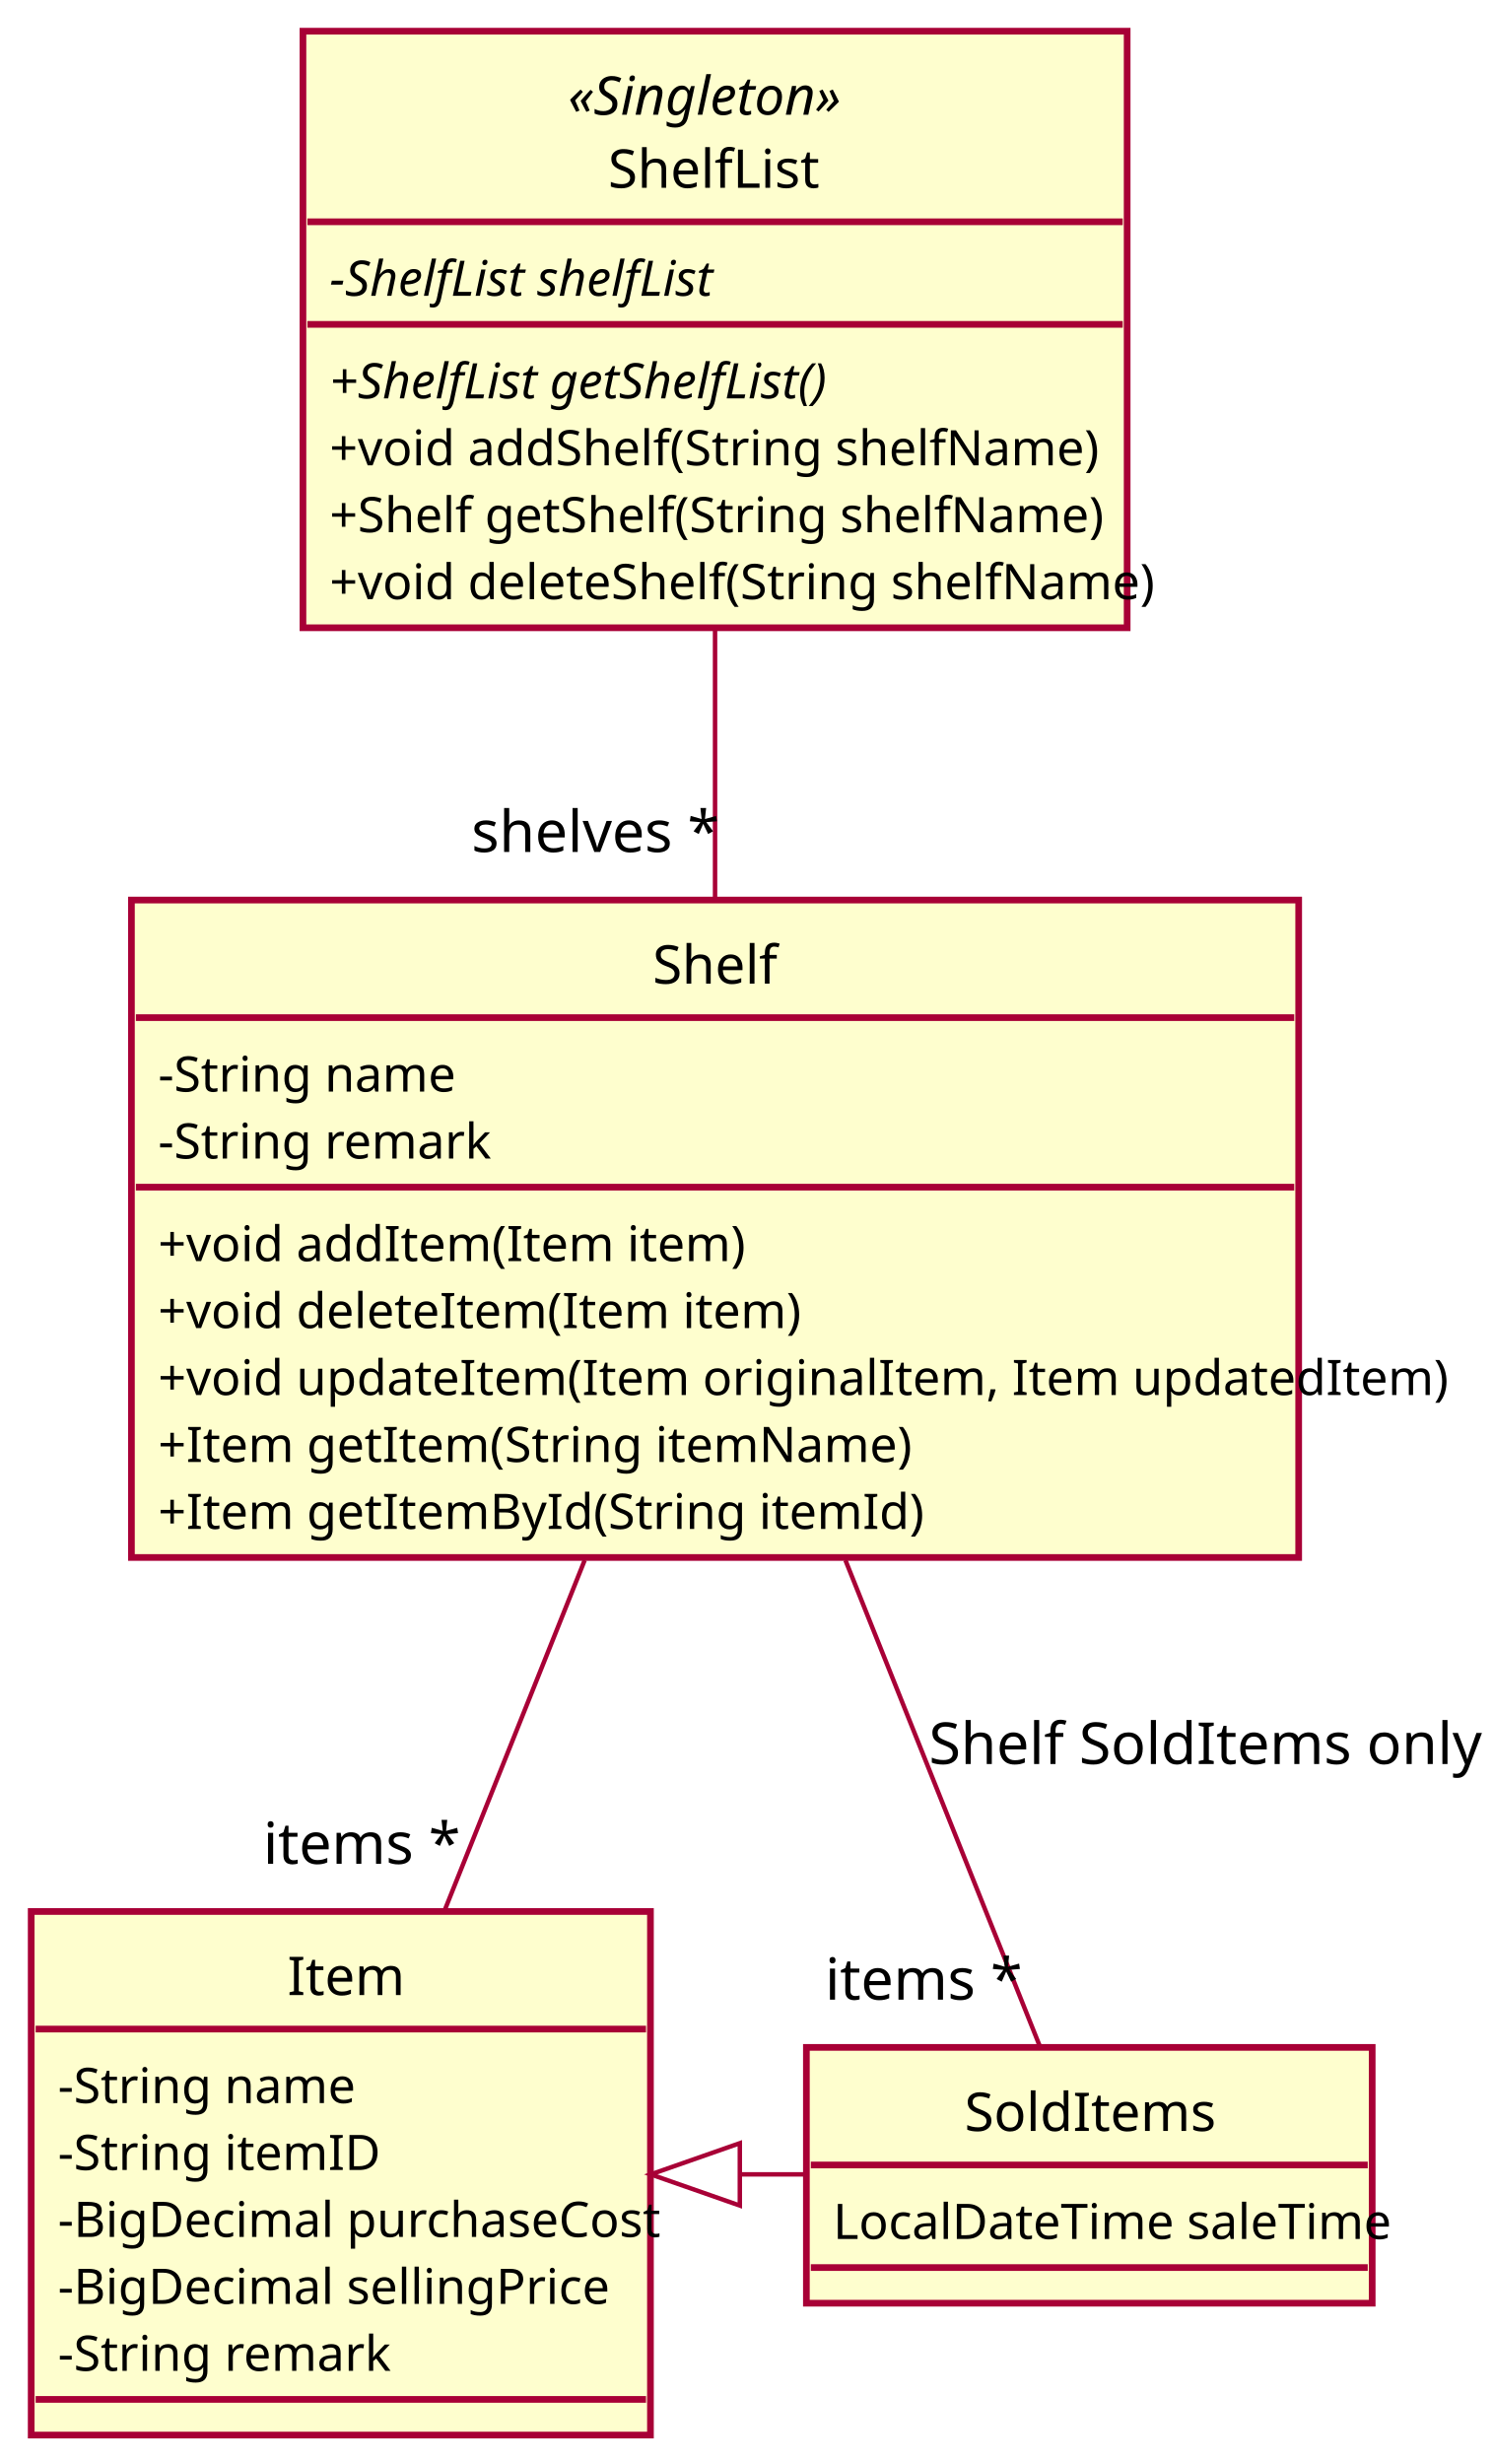
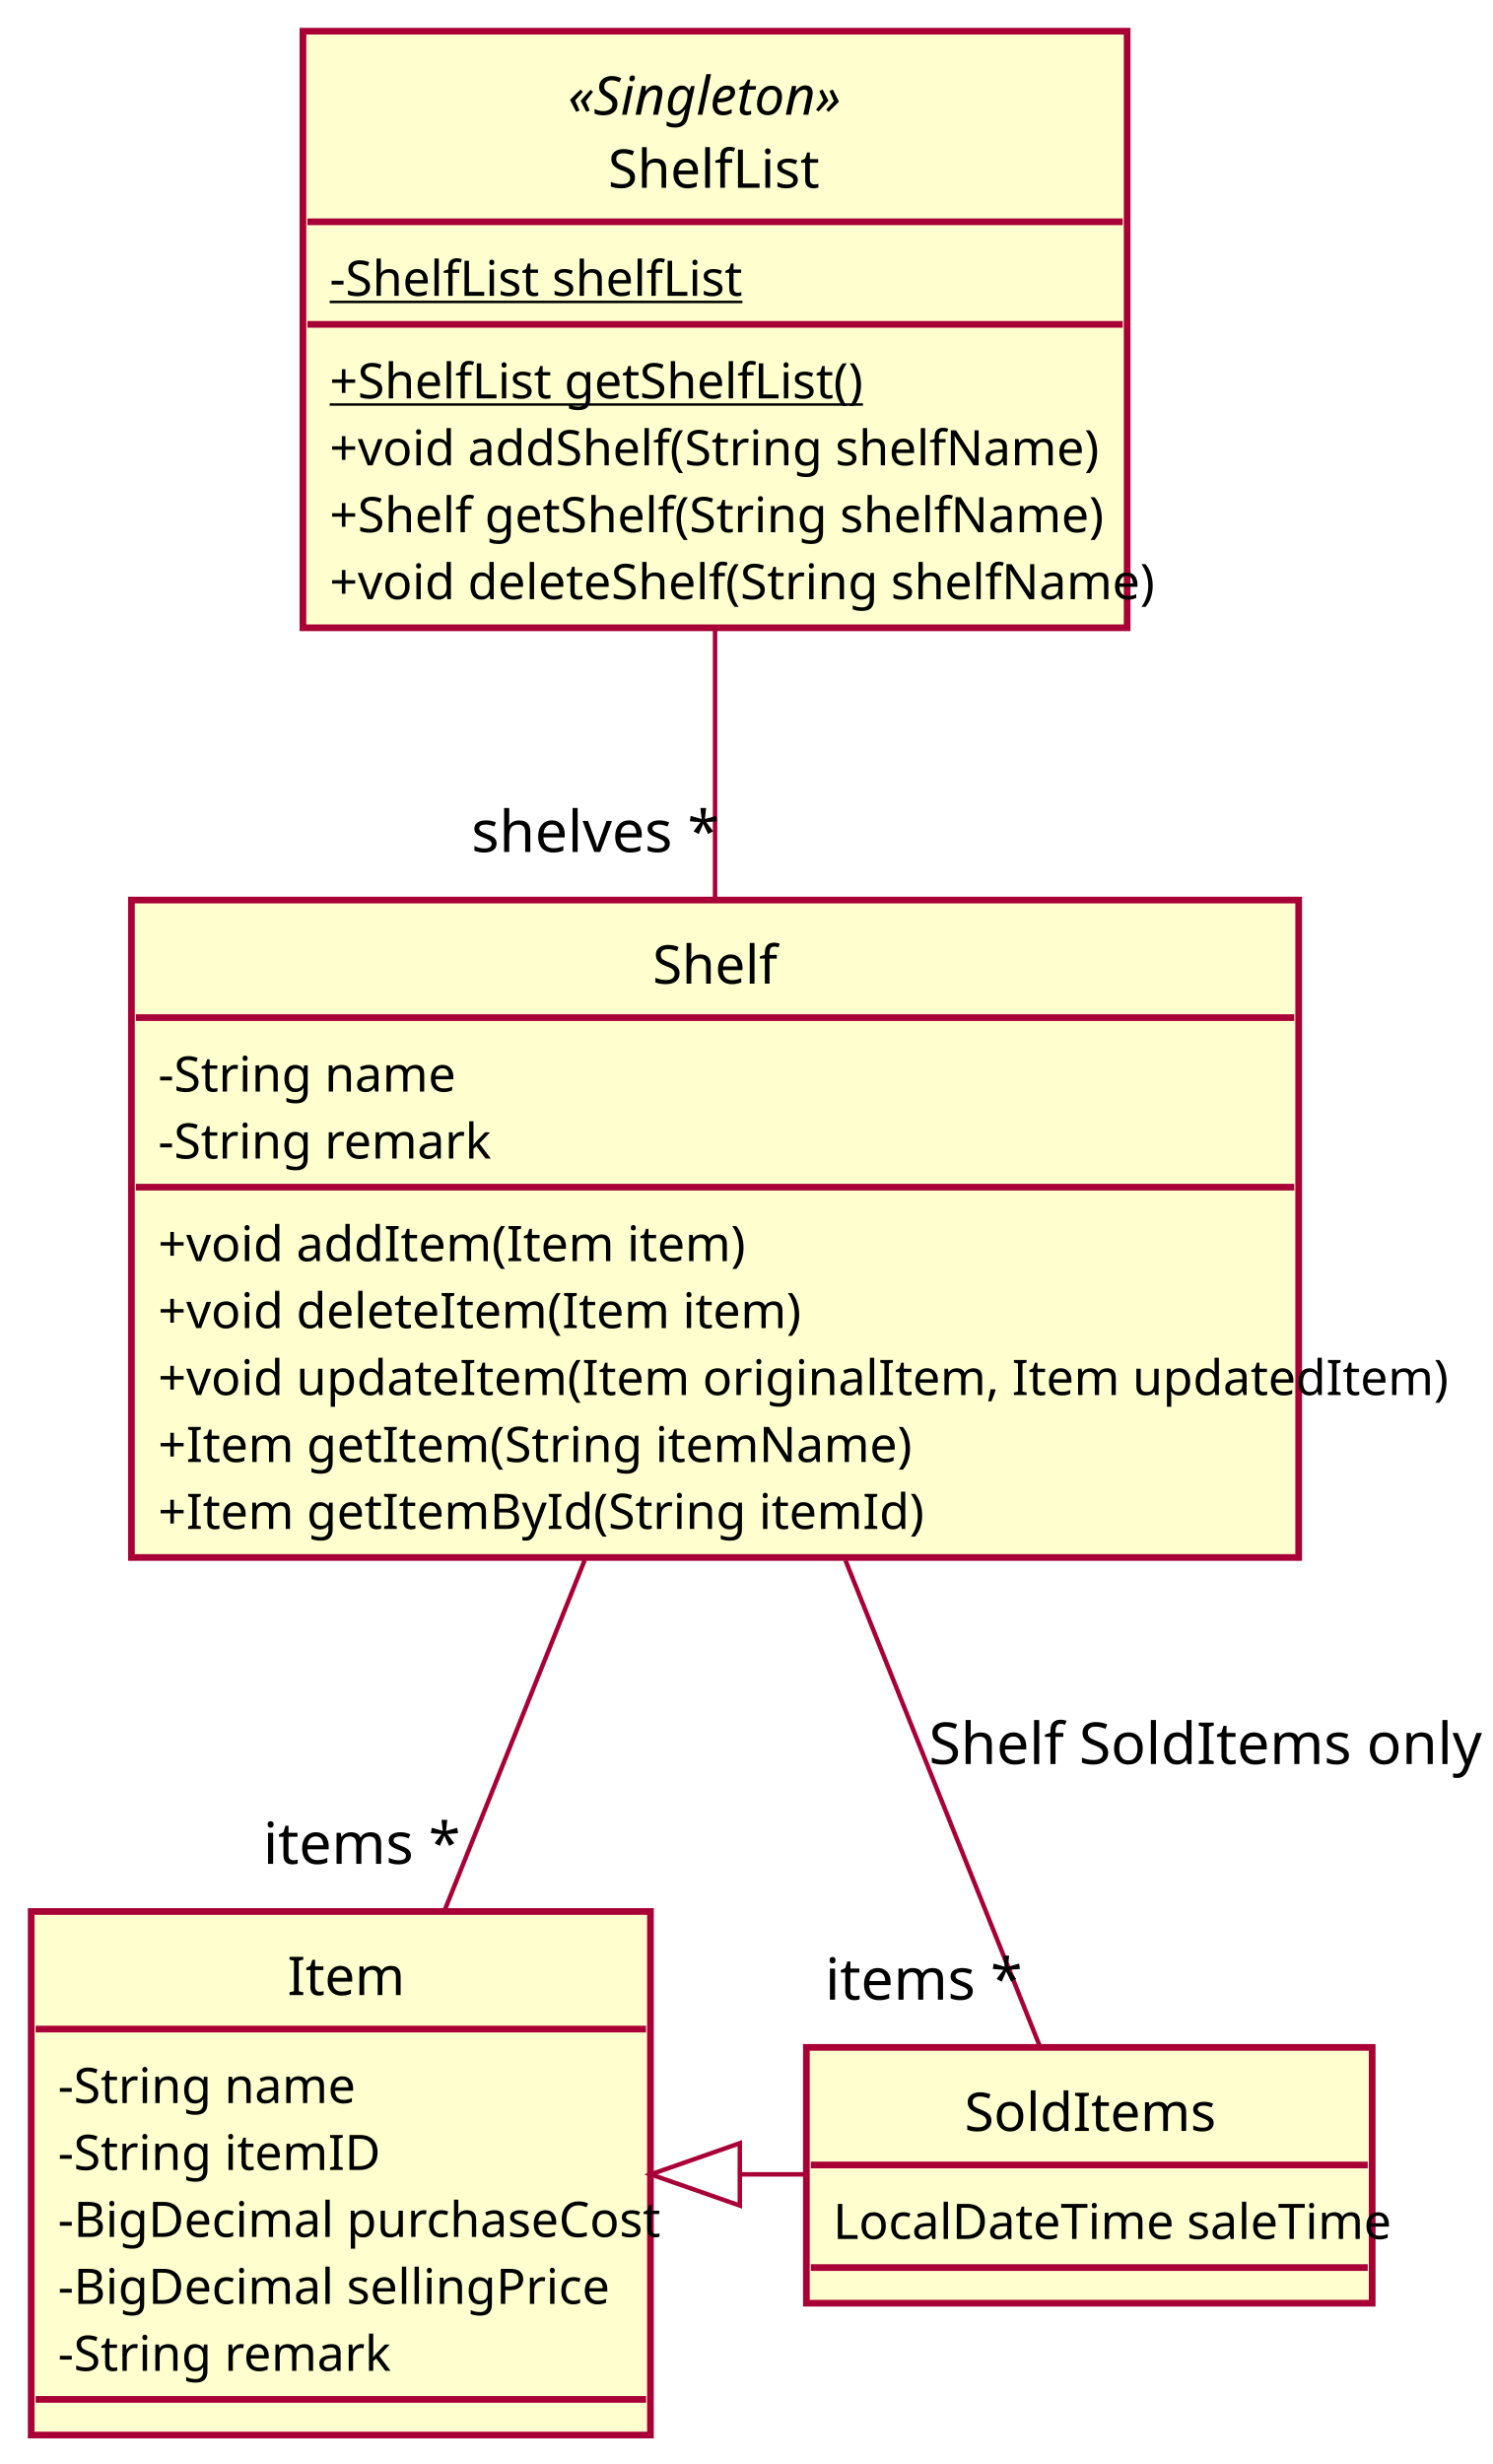
<svg xmlns="http://www.w3.org/2000/svg" contentScriptType="application/ecmascript" contentStyleType="text/css" height="553px" preserveAspectRatio="none" style="width:335px;height:553px;background:#FFFFFF;" version="1.1" viewBox="0 0 335 553" width="335px" zoomAndPan="magnify">
  <defs />
  <g>
    <rect codeLine="5" fill="#FEFECE" height="133.892" id="ShelfList" style="stroke:#A80036;stroke-width:1.5;" width="185" x="68" y="7" />
    <text fill="#000000" font-family="sans-serif" font-size="12" font-style="italic" lengthAdjust="spacing" textLength="66" x="127.5" y="25.752">«Singleton»</text>
    <text fill="#000000" font-family="sans-serif" font-size="12" lengthAdjust="spacing" textLength="48" x="136.5" y="42.141">ShelfList</text>
    <line style="stroke:#A80036;stroke-width:1.5;" x1="69" x2="252" y1="49.777" y2="49.777" />
-     <text fill="#000000" font-family="sans-serif" font-size="11" font-style="italic" lengthAdjust="spacing" textLength="92" x="74" y="66.383">-ShelfList shelfList</text>
+     <text fill="#000000" font-family="sans-serif" font-size="11" lengthAdjust="spacing" text-decoration="underline" textLength="90" x="74" y="66.383">-ShelfList shelfList</text>
    <line style="stroke:#A80036;stroke-width:1.5;" x1="69" x2="252" y1="72.8" y2="72.8" />
-     <text fill="#000000" font-family="sans-serif" font-size="11" font-style="italic" lengthAdjust="spacing" textLength="118" x="74" y="89.406">+ShelfList getShelfList()</text>
+     <text fill="#000000" font-family="sans-serif" font-size="11" lengthAdjust="spacing" text-decoration="underline" textLength="116" x="74" y="89.406">+ShelfList getShelfList()</text>
    <text fill="#000000" font-family="sans-serif" font-size="11" lengthAdjust="spacing" textLength="162" x="74" y="104.429">+void addShelf(String shelfName)</text>
    <text fill="#000000" font-family="sans-serif" font-size="11" lengthAdjust="spacing" textLength="164" x="74" y="119.452">+Shelf getShelf(String shelfName)</text>
    <text fill="#000000" font-family="sans-serif" font-size="11" lengthAdjust="spacing" textLength="173" x="74" y="134.475">+void deleteShelf(String shelfName)</text>
    <rect codeLine="12" fill="#FEFECE" height="147.549" id="Shelf" style="stroke:#A80036;stroke-width:1.5;" width="262" x="29.5" y="202" />
    <text fill="#000000" font-family="sans-serif" font-size="12" lengthAdjust="spacing" textLength="28" x="146.5" y="220.752">Shelf</text>
    <line style="stroke:#A80036;stroke-width:1.5;" x1="30.5" x2="290.5" y1="228.389" y2="228.389" />
    <text fill="#000000" font-family="sans-serif" font-size="11" lengthAdjust="spacing" textLength="61" x="35.5" y="244.995">-String name</text>
    <text fill="#000000" font-family="sans-serif" font-size="11" lengthAdjust="spacing" textLength="68" x="35.5" y="260.018">-String remark</text>
    <line style="stroke:#A80036;stroke-width:1.5;" x1="30.5" x2="290.5" y1="266.435" y2="266.435" />
    <text fill="#000000" font-family="sans-serif" font-size="11" lengthAdjust="spacing" textLength="115" x="35.5" y="283.041">+void addItem(Item item)</text>
    <text fill="#000000" font-family="sans-serif" font-size="11" lengthAdjust="spacing" textLength="126" x="35.5" y="298.063">+void deleteItem(Item item)</text>
    <text fill="#000000" font-family="sans-serif" font-size="11" lengthAdjust="spacing" textLength="250" x="35.5" y="313.086">+void updateItem(Item originalItem, Item updatedItem)</text>
    <text fill="#000000" font-family="sans-serif" font-size="11" lengthAdjust="spacing" textLength="147" x="35.5" y="328.109">+Item getItem(String itemName)</text>
    <text fill="#000000" font-family="sans-serif" font-size="11" lengthAdjust="spacing" textLength="149" x="35.5" y="343.132">+Item getItemById(String itemId)</text>
    <rect codeLine="21" fill="#FEFECE" height="117.503" id="Item" style="stroke:#A80036;stroke-width:1.5;" width="139" x="7" y="429" />
    <text fill="#000000" font-family="sans-serif" font-size="12" lengthAdjust="spacing" textLength="24" x="64.5" y="447.752">Item</text>
    <line style="stroke:#A80036;stroke-width:1.5;" x1="8" x2="145" y1="455.389" y2="455.389" />
    <text fill="#000000" font-family="sans-serif" font-size="11" lengthAdjust="spacing" textLength="61" x="13" y="471.995">-String name</text>
    <text fill="#000000" font-family="sans-serif" font-size="11" lengthAdjust="spacing" textLength="63" x="13" y="487.018">-String itemID</text>
    <text fill="#000000" font-family="sans-serif" font-size="11" lengthAdjust="spacing" textLength="127" x="13" y="502.041">-BigDecimal purchaseCost</text>
    <text fill="#000000" font-family="sans-serif" font-size="11" lengthAdjust="spacing" textLength="113" x="13" y="517.063">-BigDecimal sellingPrice</text>
    <text fill="#000000" font-family="sans-serif" font-size="11" lengthAdjust="spacing" textLength="68" x="13" y="532.086">-String remark</text>
    <line style="stroke:#A80036;stroke-width:1.5;" x1="8" x2="145" y1="538.503" y2="538.503" />
    <rect codeLine="28" fill="#FEFECE" height="57.412" id="SoldItems" style="stroke:#A80036;stroke-width:1.5;" width="127" x="181" y="459.5" />
    <text fill="#000000" font-family="sans-serif" font-size="12" lengthAdjust="spacing" textLength="56" x="216.5" y="478.252">SoldItems</text>
    <line style="stroke:#A80036;stroke-width:1.5;" x1="182" x2="307" y1="485.889" y2="485.889" />
    <text fill="#000000" font-family="sans-serif" font-size="11" lengthAdjust="spacing" textLength="115" x="187" y="502.495">LocalDateTime saleTime</text>
    <line style="stroke:#A80036;stroke-width:1.5;" x1="182" x2="307" y1="508.912" y2="508.912" />
    <path codeLine="32" d="M160.5,141.04 C160.5,160.5 160.5,181.9 160.5,201.78 " fill="none" id="ShelfList-Shelf" style="stroke:#A80036;stroke-width:1.0;" />
    <text fill="#000000" font-family="sans-serif" font-size="13" lengthAdjust="spacing" textLength="52" x="105.819" y="191.21">shelves *</text>
    <path codeLine="33" d="M131.24,350.15 C120.92,375.96 109.46,404.6 99.71,428.98 " fill="none" id="Shelf-Item" style="stroke:#A80036;stroke-width:1.0;" />
    <text fill="#000000" font-family="sans-serif" font-size="13" lengthAdjust="spacing" textLength="41" x="59.057" y="418.307">items *</text>
    <path codeLine="34" d="M166.07,488 C170.94,488 175.8,488 180.67,488 " fill="none" id="Item-backto-SoldItems" style="stroke:#A80036;stroke-width:1.0;" />
    <polygon fill="none" points="166.06,495,146.06,488,166.06,481,166.06,495" style="stroke:#A80036;stroke-width:1.0;" />
    <path codeLine="35" d="M189.76,350.15 C204.87,387.91 222.4,431.74 233.47,459.42 " fill="none" id="Shelf-SoldItems" style="stroke:#A80036;stroke-width:1.0;" />
    <text fill="#000000" font-family="sans-serif" font-size="13" lengthAdjust="spacing" textLength="119" x="208.5" y="395.898">Shelf SoldItems only</text>
    <text fill="#000000" font-family="sans-serif" font-size="13" lengthAdjust="spacing" textLength="41" x="185.179" y="448.783">items *</text>
  </g>
</svg>
